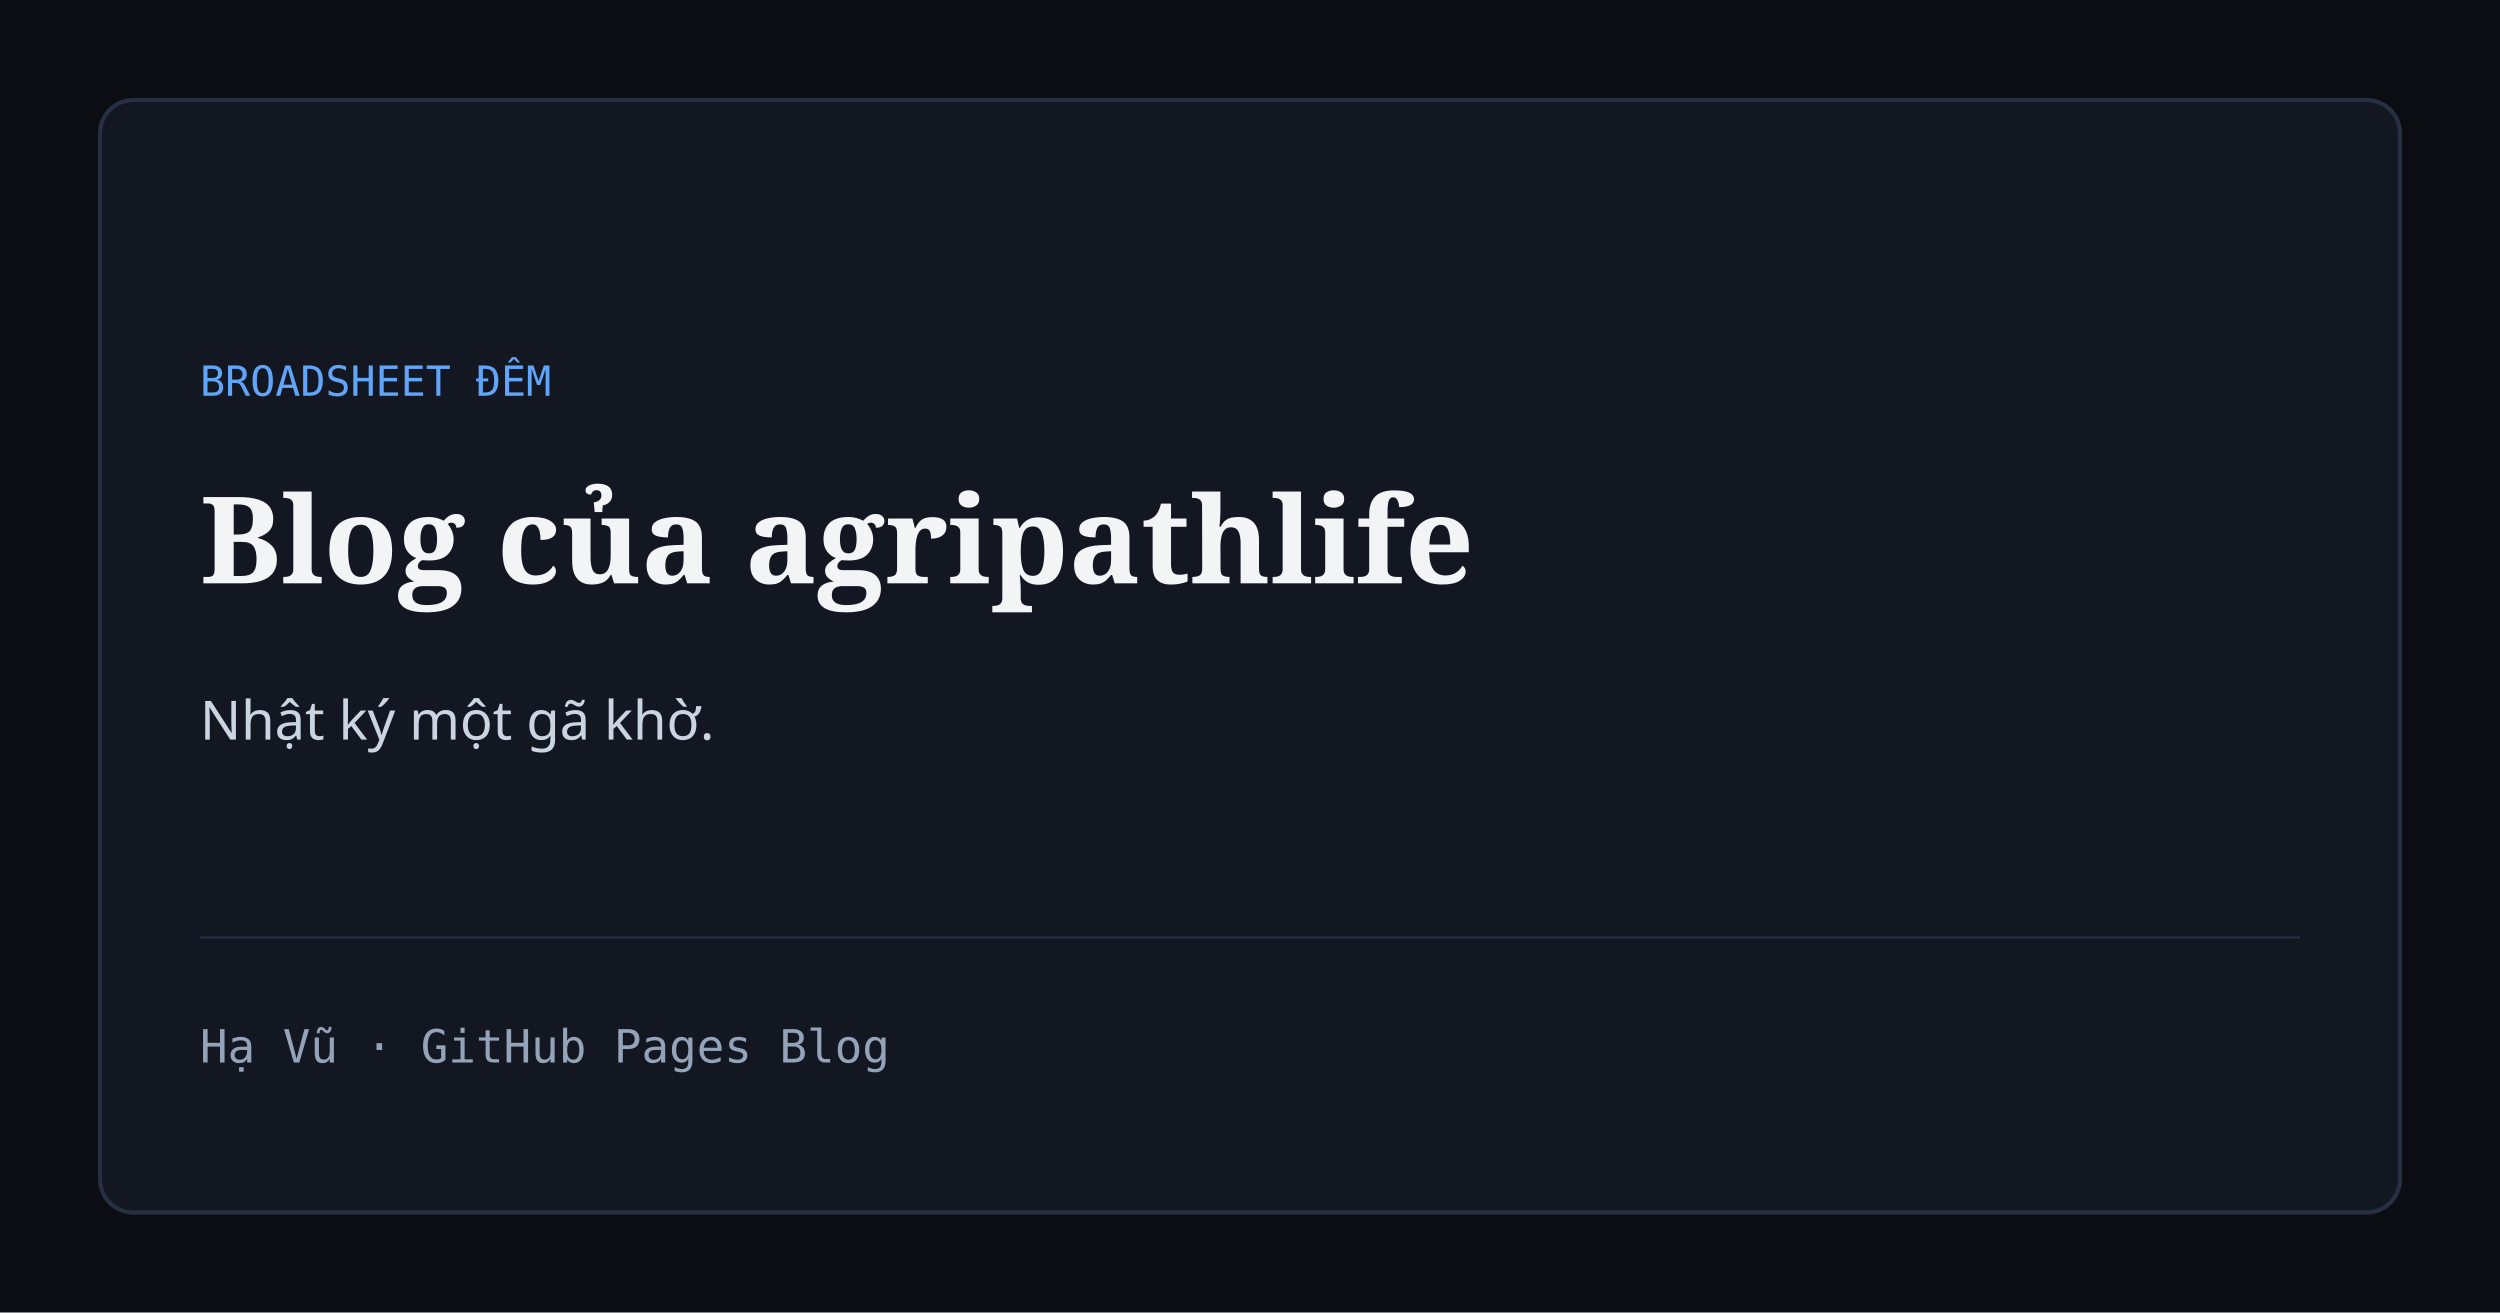
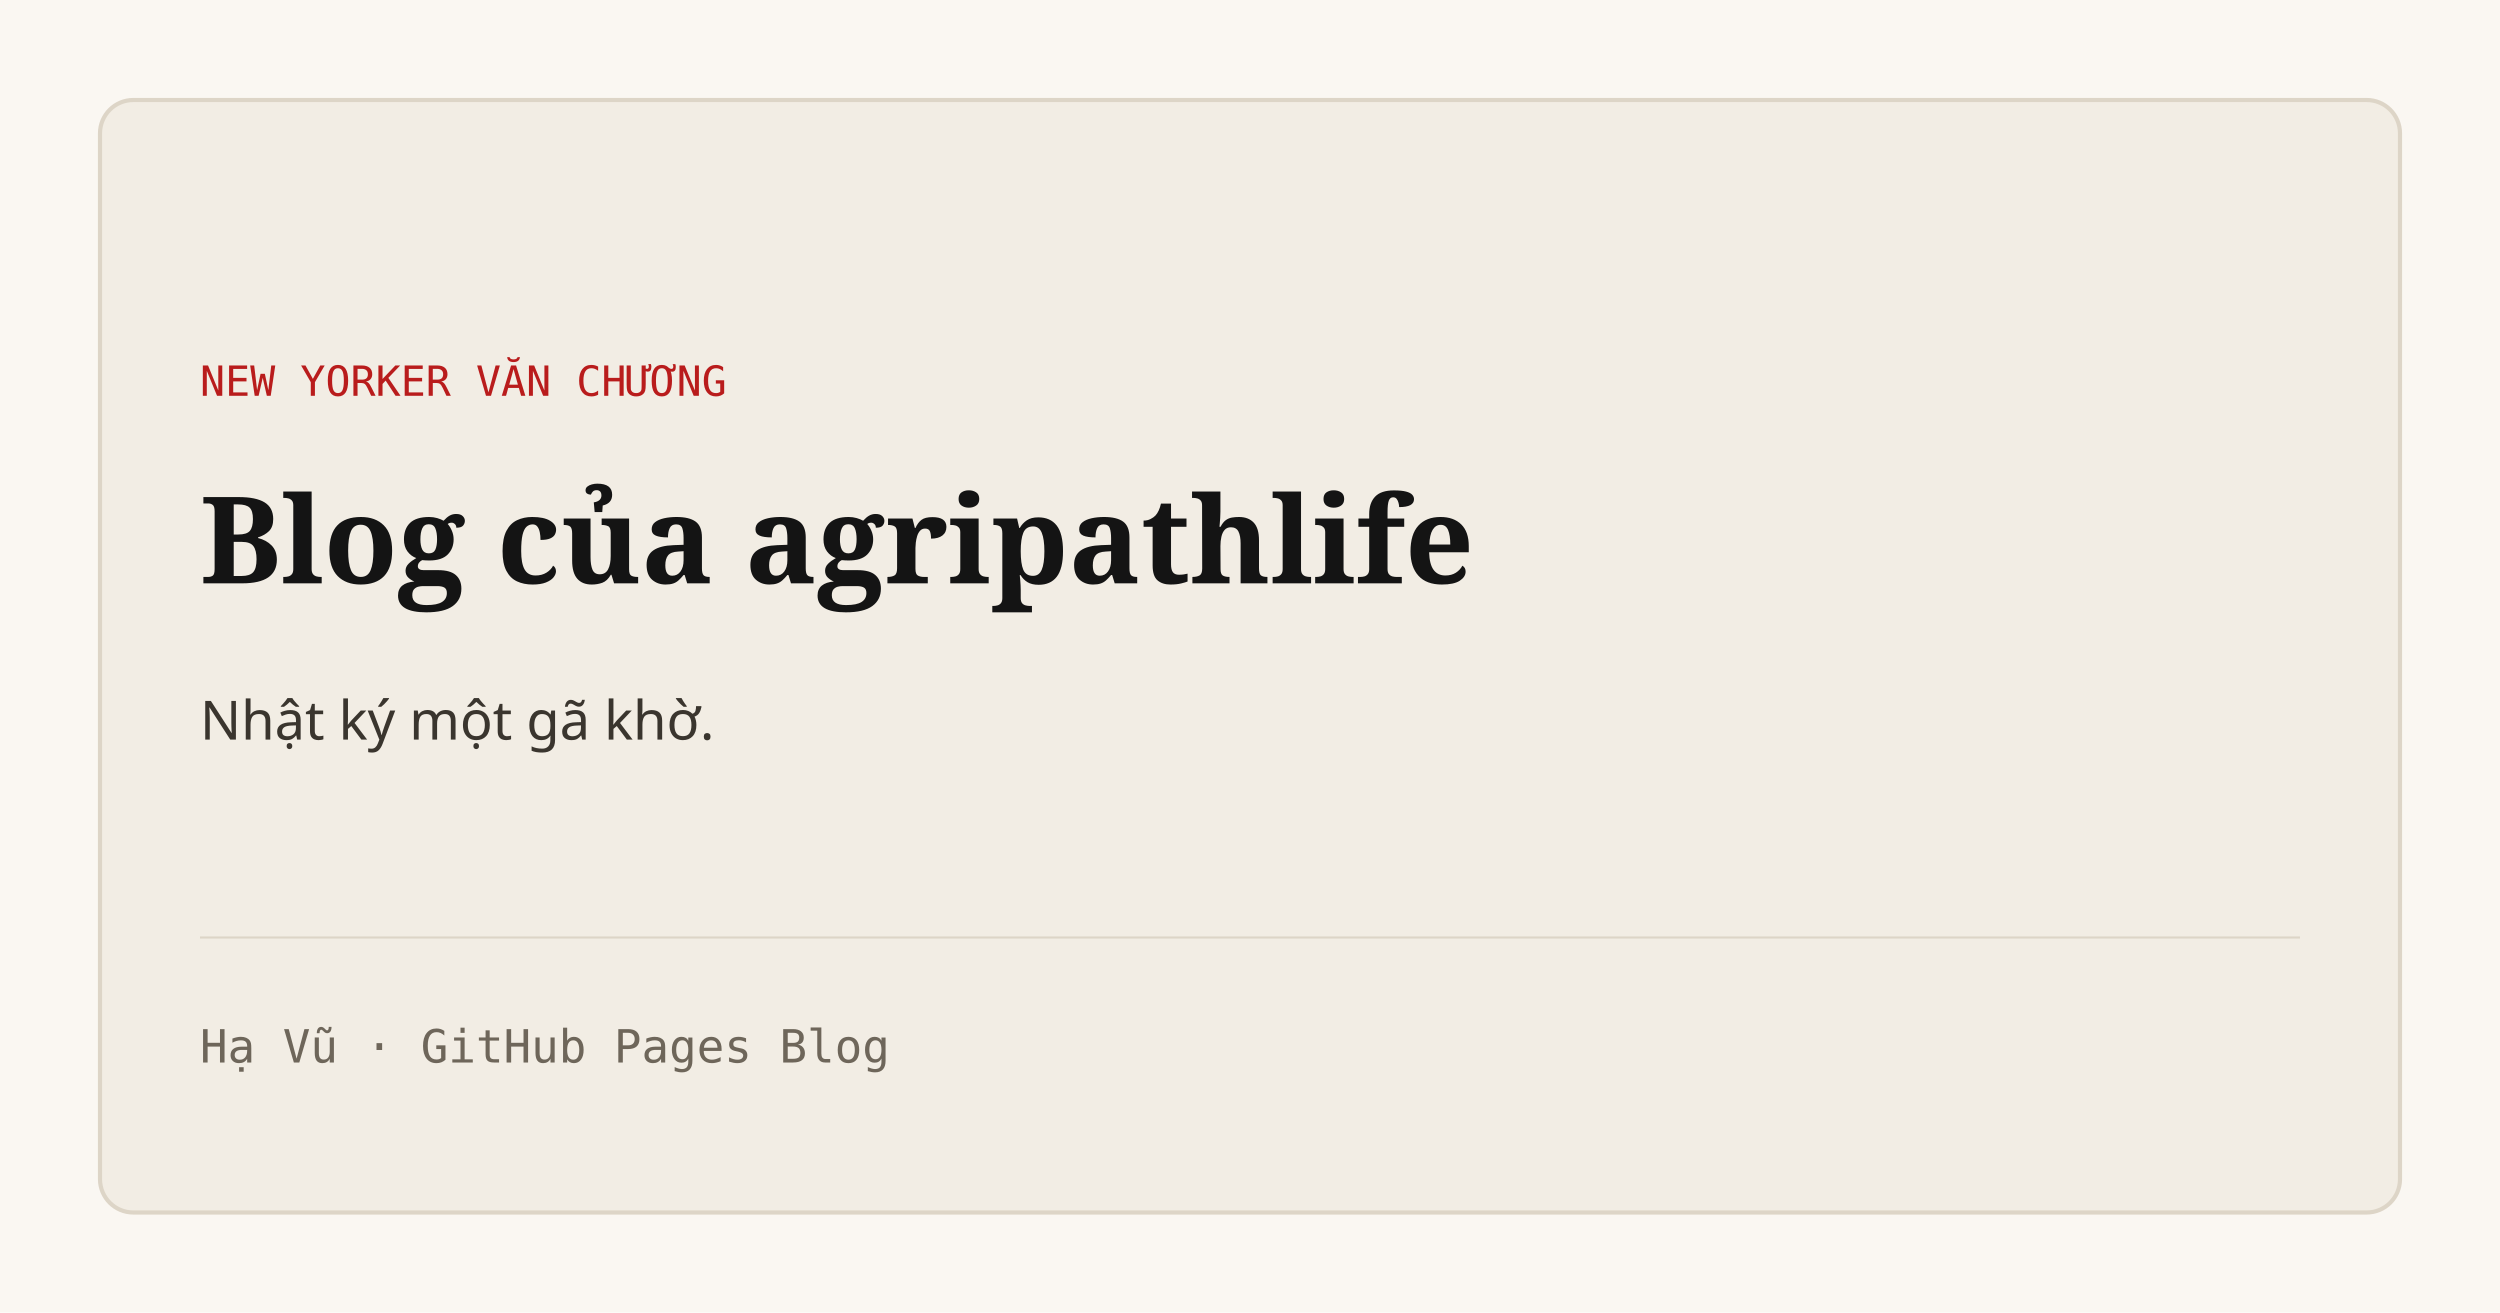
<svg xmlns="http://www.w3.org/2000/svg" width="1200" height="630" viewBox="0 0 1200 630" fill="none">
-   <rect width="1200" height="630" fill="#0B0D12" />
-   <rect x="48" y="48" width="1104" height="534" rx="16" fill="#131722" stroke="#273043" stroke-width="2" />
-   <text x="96" y="190" font-family="monospace" font-size="20" fill="#60A5FA">BROADSHEET ĐÊM</text>
-   <text x="96" y="280" font-family="Georgia, serif" font-weight="700" font-size="58" fill="#F3F4F6">Blog của agripathlife</text>
-   <text x="96" y="355" font-family="sans-serif" font-size="26" fill="#CBD5E1">Nhật ký một gã khờ.</text>
-   <line x1="96" y1="450" x2="1104" y2="450" stroke="#273043" stroke-width="1" />
-   <text x="96" y="510" font-family="monospace" font-size="22" fill="#94A3B8">Hạ Vũ · GitHub Pages Blog</text>
+   <rect width="1200" height="630" fill="#FAF7F2" />
+   <rect x="48" y="48" width="1104" height="534" rx="16" fill="#F2EDE4" stroke="#DDD5C7" stroke-width="2" />
+   <text x="96" y="190" font-family="monospace" font-size="20" fill="#B91C1C">NEW YORKER VĂN CHƯƠNG</text>
+   <text x="96" y="280" font-family="Georgia, serif" font-weight="700" font-size="58" fill="#141414">Blog của agripathlife</text>
+   <text x="96" y="355" font-family="sans-serif" font-size="26" fill="#3A352E">Nhật ký một gã khờ.</text>
+   <line x1="96" y1="450" x2="1104" y2="450" stroke="#DDD5C7" stroke-width="1" />
+   <text x="96" y="510" font-family="monospace" font-size="22" fill="#6E665A">Hạ Vũ · GitHub Pages Blog</text>
</svg>
